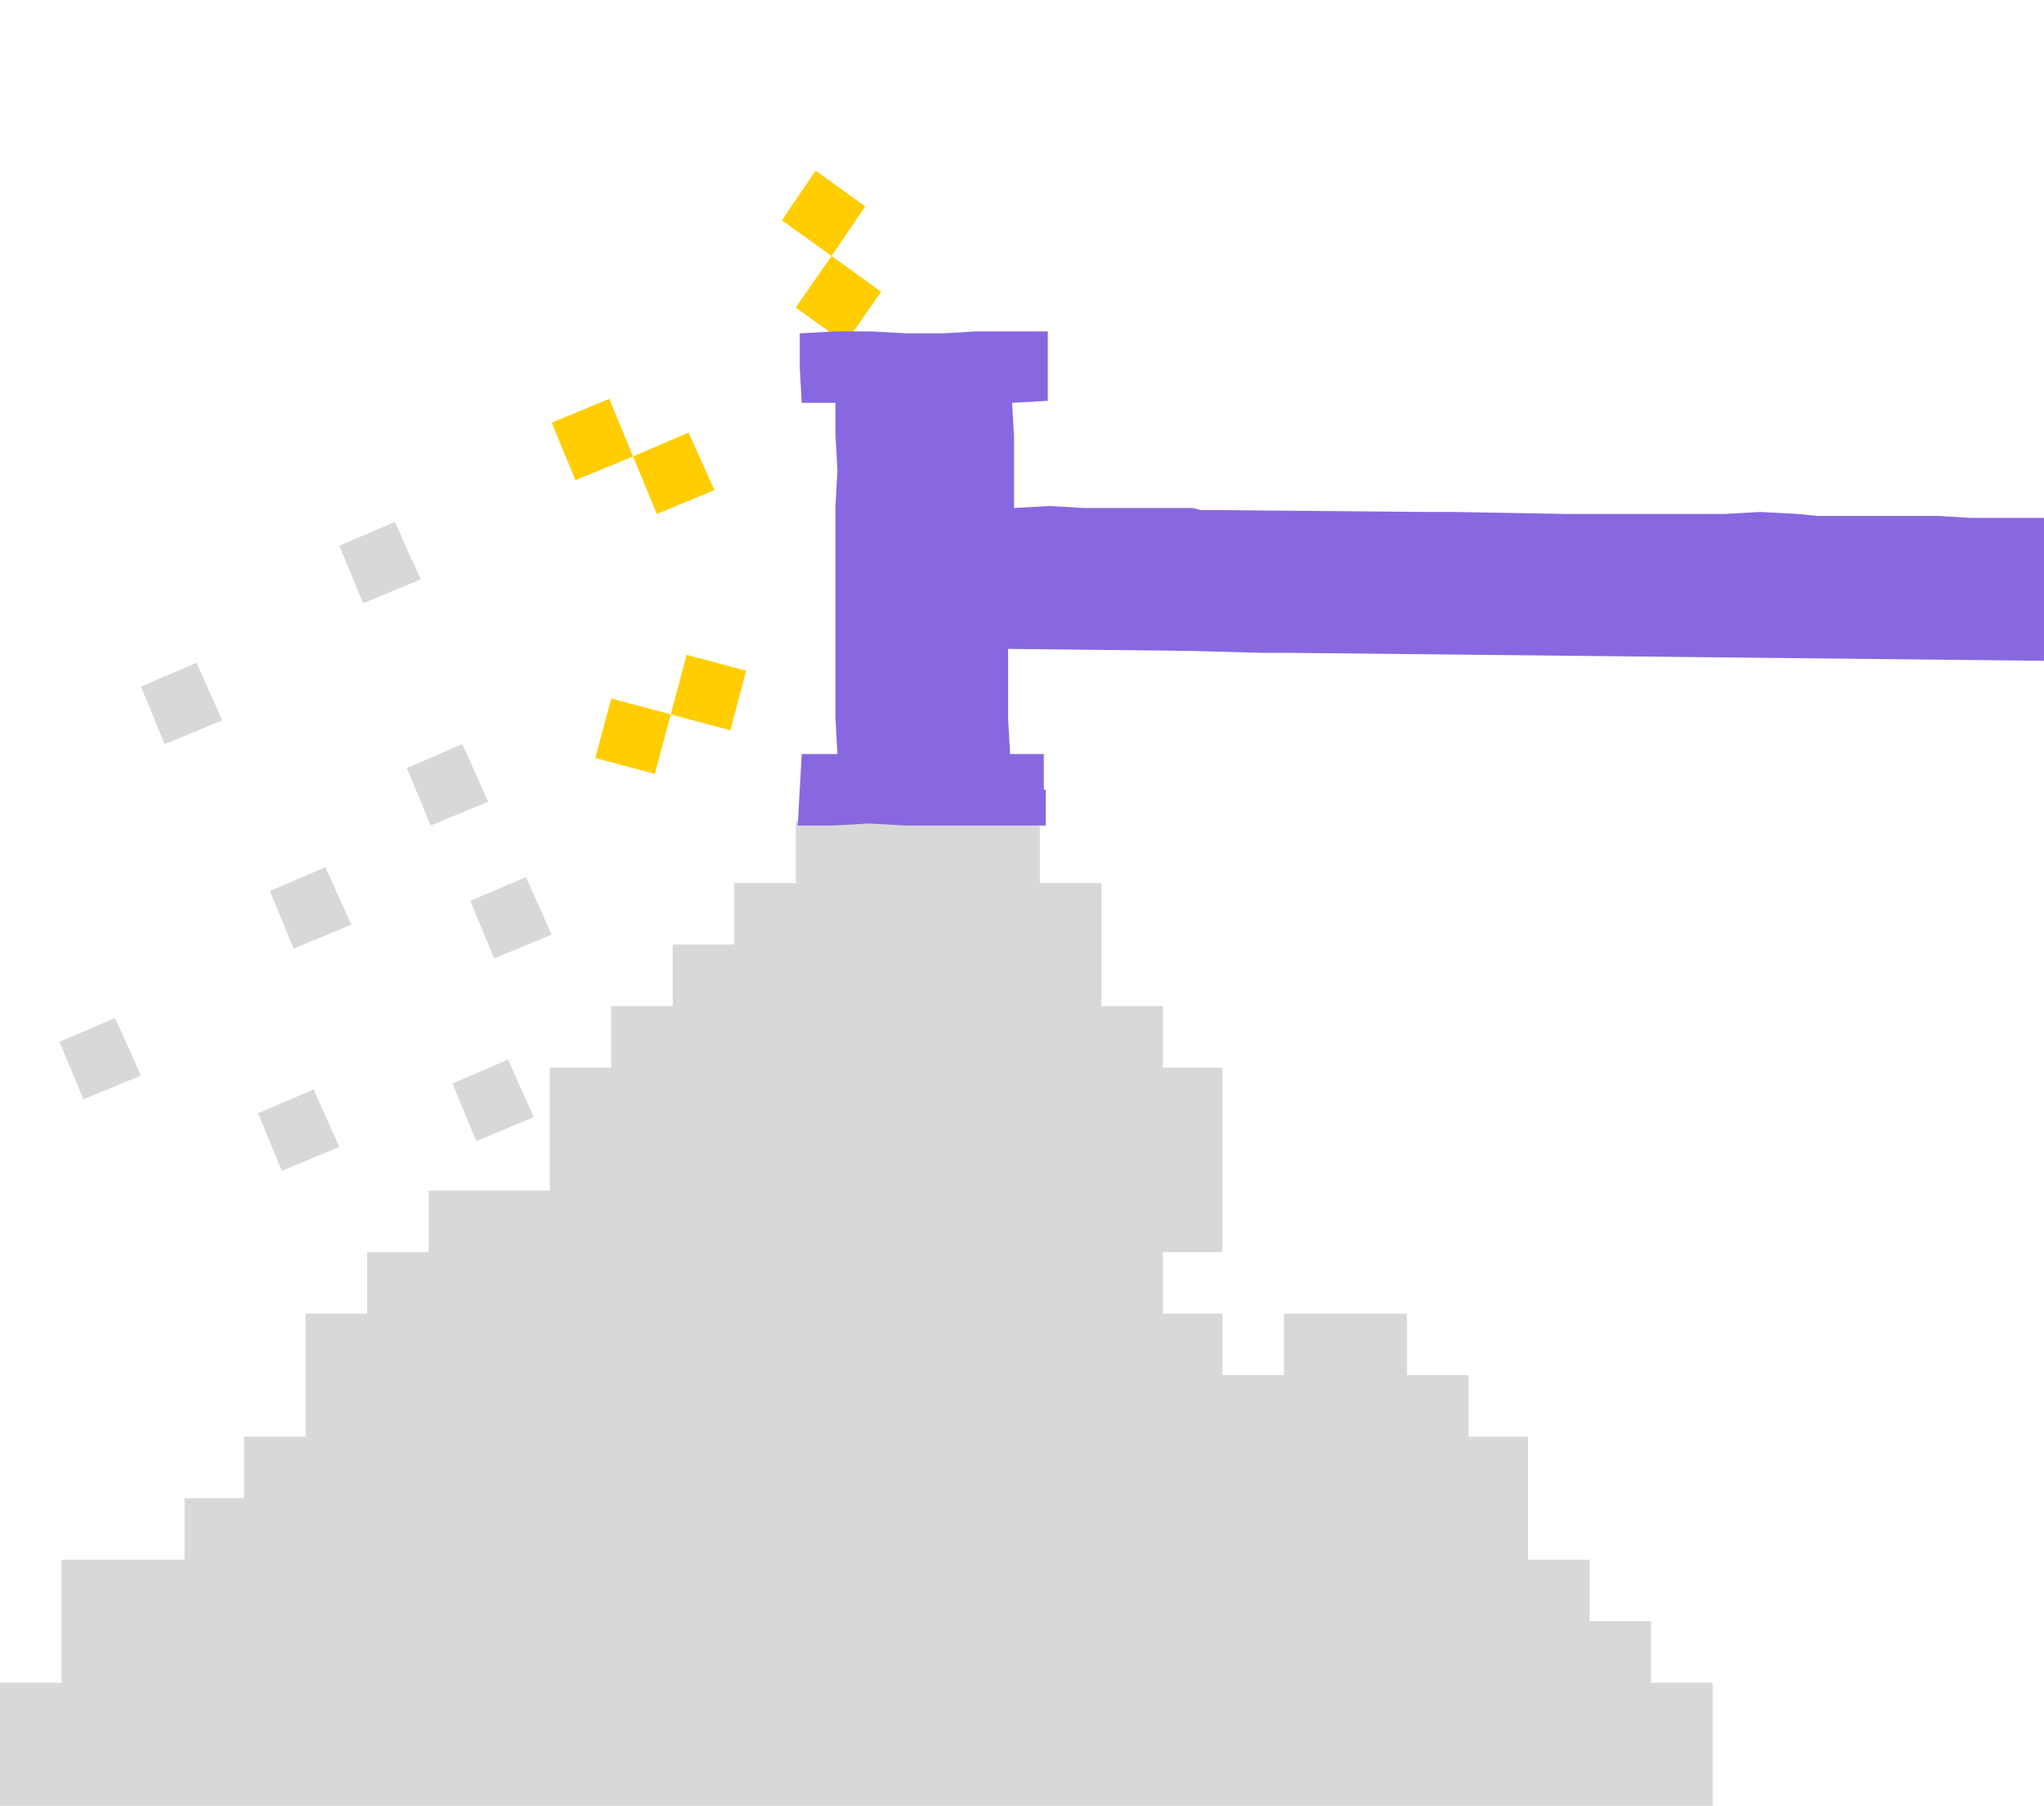
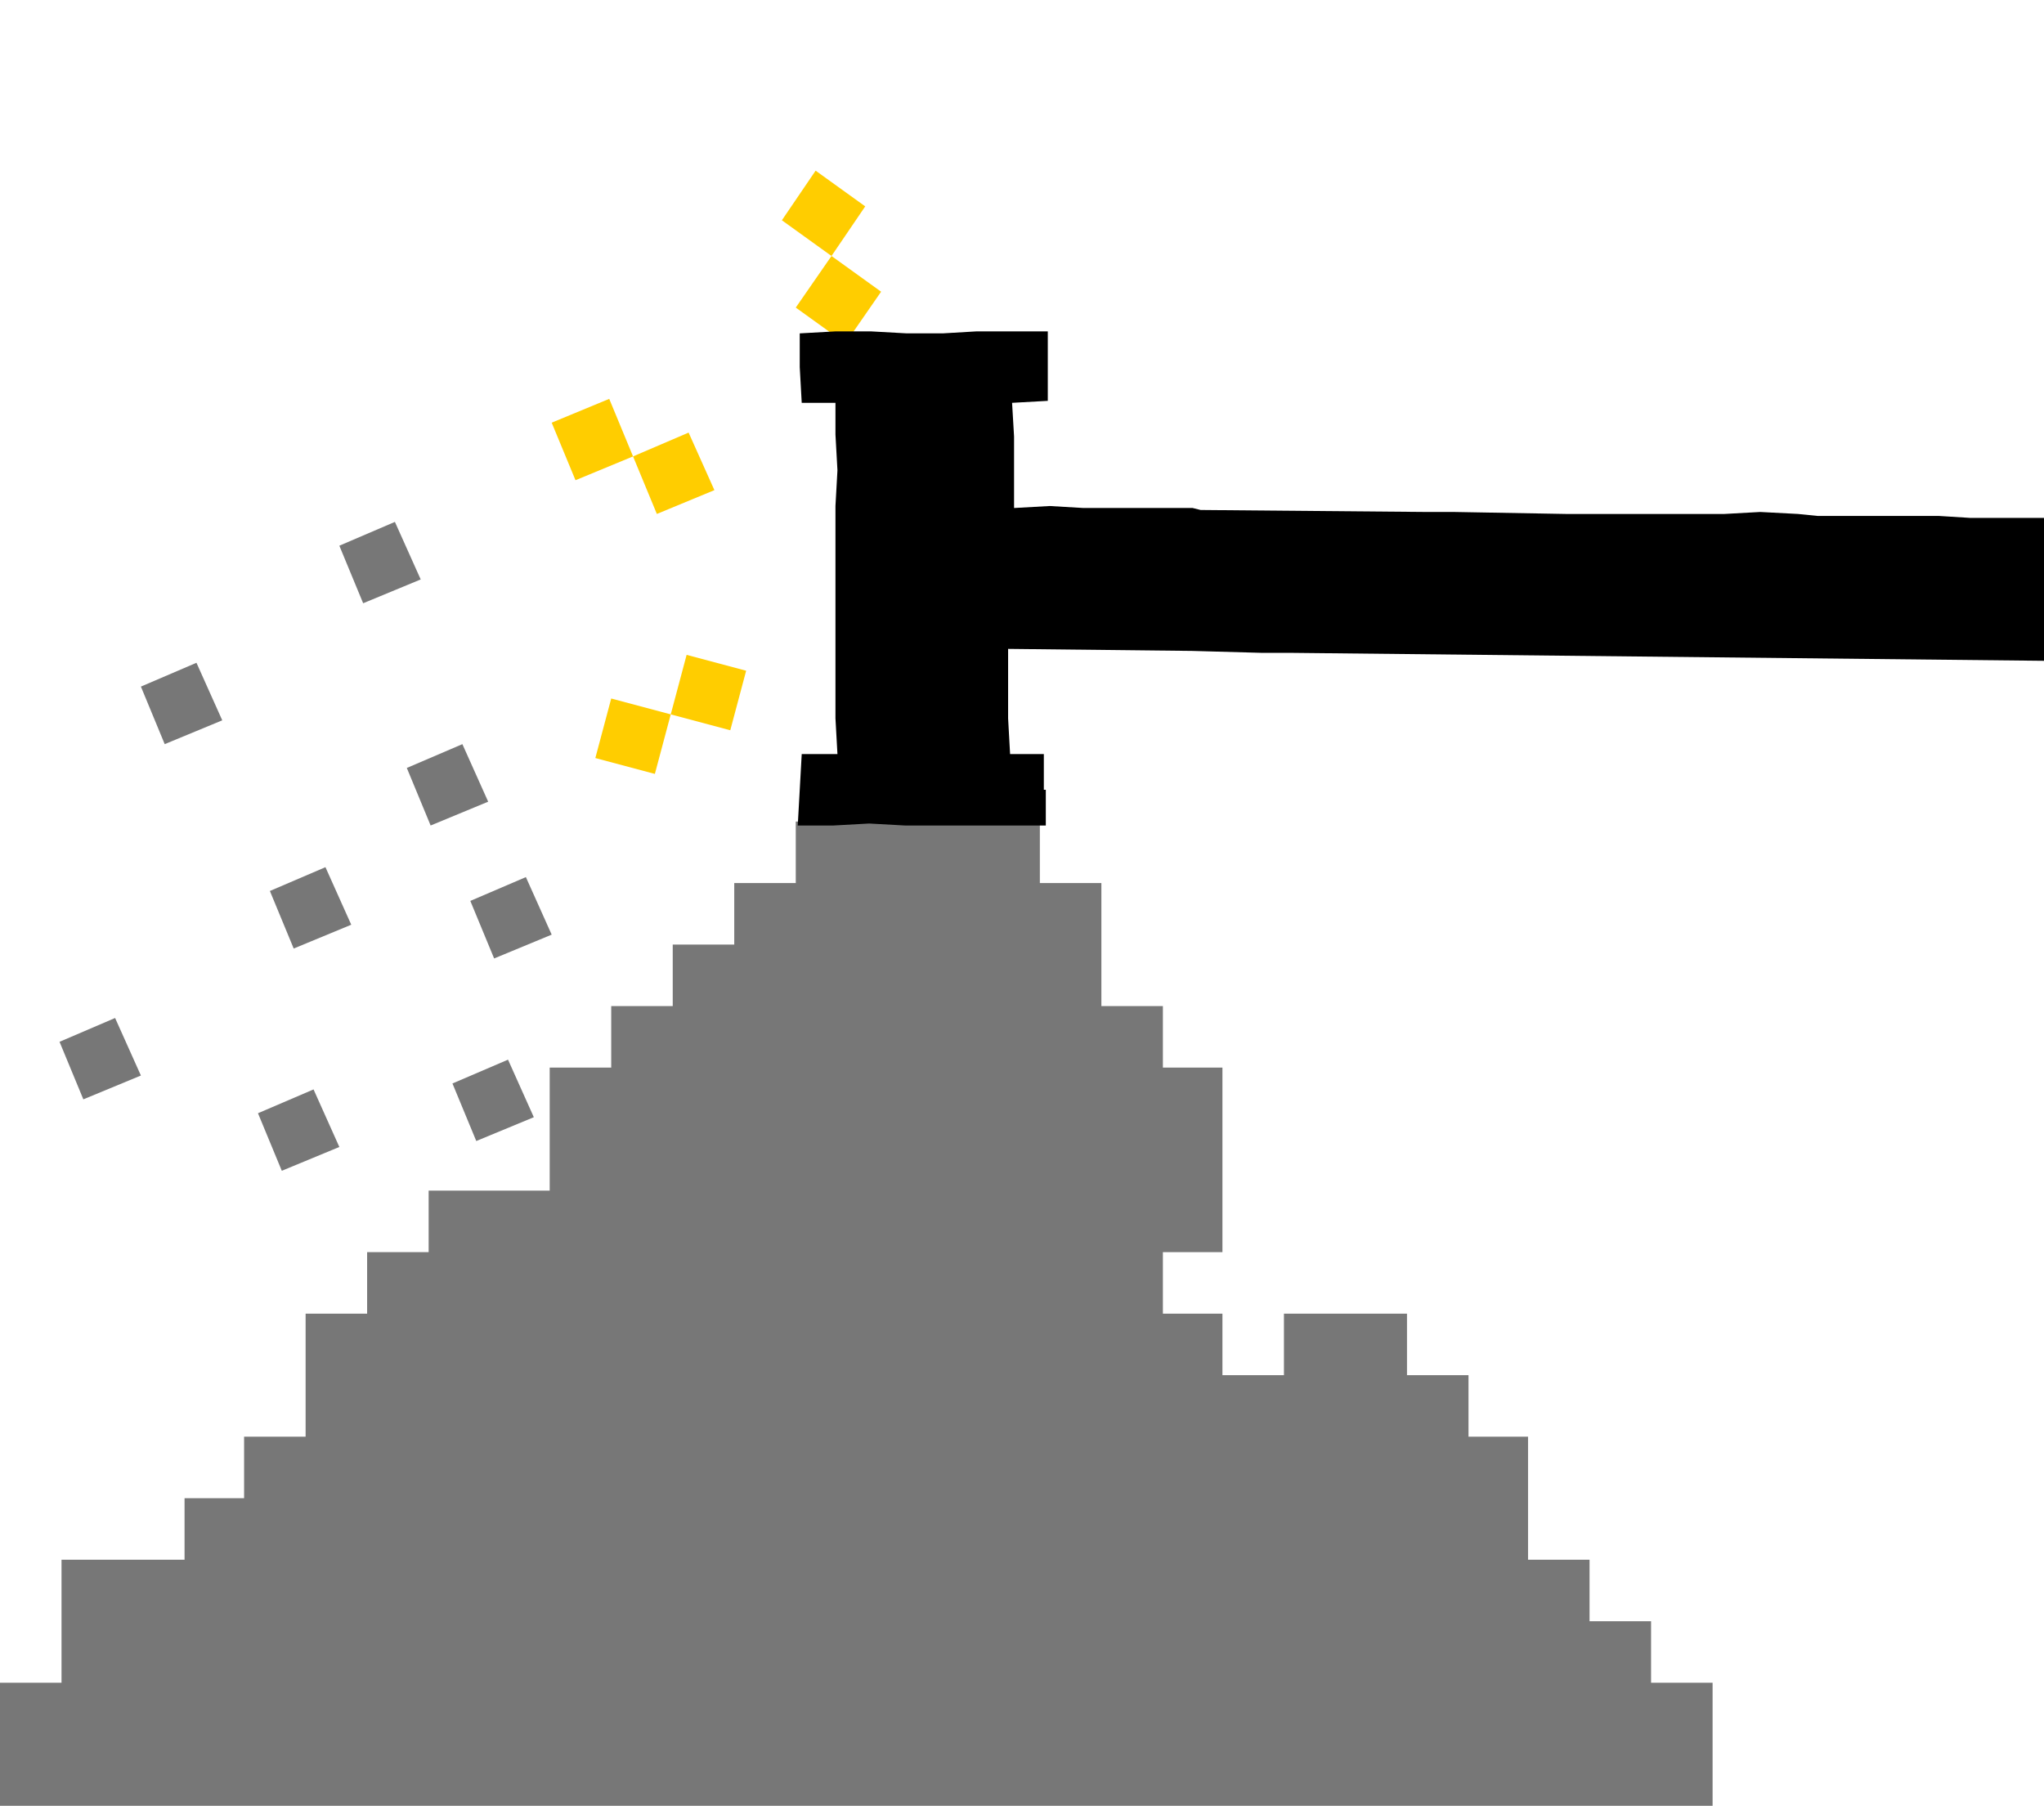
<svg xmlns="http://www.w3.org/2000/svg" version="1.1" id="Слой_1" x="0px" y="0px" viewBox="0 0 103 91" style="enable-background:new 0 0 103 91;" xml:space="preserve">
  <style type="text/css">
	.st0{fill:#FFCD00;}
- 	.st1{fill:#D8D8D8;}
- 	.st2{fill:#8768E1;}
+ 	.st1{fill:#777777;}
</style>
  <path class="st0" d="M30.7,20.1l-2.9,1.2l1.2,2.9l2.9-1.2L30.7,20.1z" />
  <path class="st0" d="M34.7,21.8L31.9,23l1.2,2.9l2.9-1.2L34.7,21.8z" />
  <path class="st0" d="M30.8,35.2l-0.8,3l3,0.8l0.8-3L30.8,35.2z" />
  <path class="st0" d="M34.6,33l-0.8,3l3,0.8l0.8-3L34.6,33z" />
  <path class="st0" d="M41.1,8.6l-1.7,2.5l2.5,1.8l1.7-2.5L41.1,8.6z" />
  <path class="st0" d="M41.9,12.9l-1.8,2.6l2.5,1.8l1.8-2.6L41.9,12.9z" />
  <path d="M60.5,21.5L60.5,21.5L60.5,21.5z" />
  <path d="M60.5,21.5L60.5,21.5L60.5,21.5z" />
  <path d="M60.5,21.5L60.5,21.5L60.5,21.5z" />
  <path d="M81.1,36.2L81.1,36.2L81.1,36.2z" />
  <path d="M81.1,36.2L81.1,36.2L81.1,36.2z" />
  <path d="M81.1,36.2L81.1,36.2L81.1,36.2z" />
  <path d="M81.1,36.2L81.1,36.2L81.1,36.2z" />
  <path d="M65.3,11.2L65.3,11.2L65.3,11.2z" />
  <path d="M65.3,11.2L65.3,11.2L65.3,11.2z" />
  <polygon class="st1" points="83.2,84.8 83.2,81.7 80.1,81.7 80.1,78.6 77,78.6 77,72.4 74,72.4 74,69.3 70.9,69.3 70.9,66.2   64.7,66.2 64.7,69.3 61.6,69.3 61.6,66.2 58.6,66.2 58.6,63.1 61.6,63.1 61.6,53.8 58.6,53.8 58.6,50.7 55.5,50.7 55.5,44.5   52.4,44.5 52.4,38.3 43.1,38.3 43.1,41.4 40.1,41.4 40.1,44.5 37,44.5 37,47.6 33.9,47.6 33.9,50.7 30.8,50.7 30.8,53.8 27.7,53.8   27.7,60 21.6,60 21.6,63.1 18.5,63.1 18.5,66.2 15.4,66.2 15.4,72.4 12.3,72.4 12.3,75.5 9.3,75.5 9.3,78.6 9.2,78.6 6.3,78.6   3.1,78.6 3.1,84.8 0,84.8 0,91 6.3,91 9.2,91 9.3,91 17.2,91 86.3,91 86.3,84.8 " />
-   <polygon class="st2" points="103,26.1 101.3,26.1 99.8,26.1 99.3,26.1 97.7,26 96.2,26 91.6,26 90.6,25.9 88.7,25.8 86.9,25.9   85.2,25.9 83.4,25.9 82.5,25.9 80.8,25.9 79.8,25.9 78.9,25.9 73.3,25.8 72.6,25.8 71.9,25.8 60.5,25.7 60.1,25.6 58.3,25.6   58.3,25.6 58.2,25.6 58.2,25.6 56.3,25.6 54.6,25.6 52.9,25.5 51.1,25.6 51.1,23.8 51.1,22 51,20.3 52.8,20.2 52.8,18.5 52.8,16.7   51,16.7 49.2,16.7 47.5,16.8 45.7,16.8 43.9,16.7 42.1,16.7 40.3,16.8 40.3,18.5 40.4,20.3 42.1,20.3 42.1,21.9 42.2,23.7   42.1,25.5 42.1,27.3 42.1,30.9 42.1,32.7 42.1,34.4 42.1,36.2 42.2,38 40.4,38 40.2,41.6 42,41.6 43.8,41.5 45.6,41.6 47.4,41.6   49.1,41.6 52.7,41.6 52.7,39.8 50.9,39.8 52.6,39.8 52.6,38 50.9,38 50.8,36.2 50.8,34.5 50.8,32.7 59.9,32.8 60,32.8 63.6,32.9   65.1,32.9 103,33.3 " />
+   <polygon points="103,26.1 101.3,26.1 99.8,26.1 99.3,26.1 97.7,26 96.2,26 91.6,26 90.6,25.9 88.7,25.8 86.9,25.9 85.2,25.9   83.4,25.9 82.5,25.9 80.8,25.9 79.8,25.9 78.9,25.9 73.3,25.8 72.6,25.8 71.9,25.8 60.5,25.7 60.1,25.6 58.3,25.6 58.3,25.6   58.2,25.6 58.2,25.6 56.3,25.6 54.6,25.6 52.9,25.5 51.1,25.6 51.1,23.8 51.1,22 51,20.3 52.8,20.2 52.8,18.5 52.8,16.7 51,16.7   49.2,16.7 47.5,16.8 45.7,16.8 43.9,16.7 42.1,16.7 40.3,16.8 40.3,18.5 40.4,20.3 42.1,20.3 42.1,21.9 42.2,23.7 42.1,25.5   42.1,27.3 42.1,30.9 42.1,32.7 42.1,34.4 42.1,36.2 42.2,38 40.4,38 40.2,41.6 42,41.6 43.8,41.5 45.6,41.6 47.4,41.6 49.1,41.6   52.7,41.6 52.7,39.8 50.9,39.8 52.6,39.8 52.6,38 50.9,38 50.8,36.2 50.8,34.5 50.8,32.7 59.9,32.8 60,32.8 63.6,32.9 65.1,32.9   103,33.3 " />
  <path class="st1" d="M26.5,44.2l-2.8,1.2l1.2,2.9l2.9-1.2L26.5,44.2z" />
  <path class="st1" d="M25.6,53.4l-2.8,1.2l1.2,2.9l2.9-1.2L25.6,53.4z" />
  <path class="st1" d="M15.8,54.9L13,56.1l1.2,2.9l2.9-1.2L15.8,54.9z" />
  <path class="st1" d="M16.4,43.7l-2.8,1.2l1.2,2.9l2.9-1.2L16.4,43.7z" />
  <path class="st1" d="M5.8,51.3L3,52.5l1.2,2.9l2.9-1.2L5.8,51.3z" />
  <path class="st1" d="M9.9,33.4l-2.8,1.2l1.2,2.9l2.9-1.2L9.9,33.4z" />
  <path class="st1" d="M19.9,26.3l-2.8,1.2l1.2,2.9l2.9-1.2L19.9,26.3z" />
  <path class="st1" d="M23.3,37.5l-2.8,1.2l1.2,2.9l2.9-1.2L23.3,37.5z" />
</svg>
